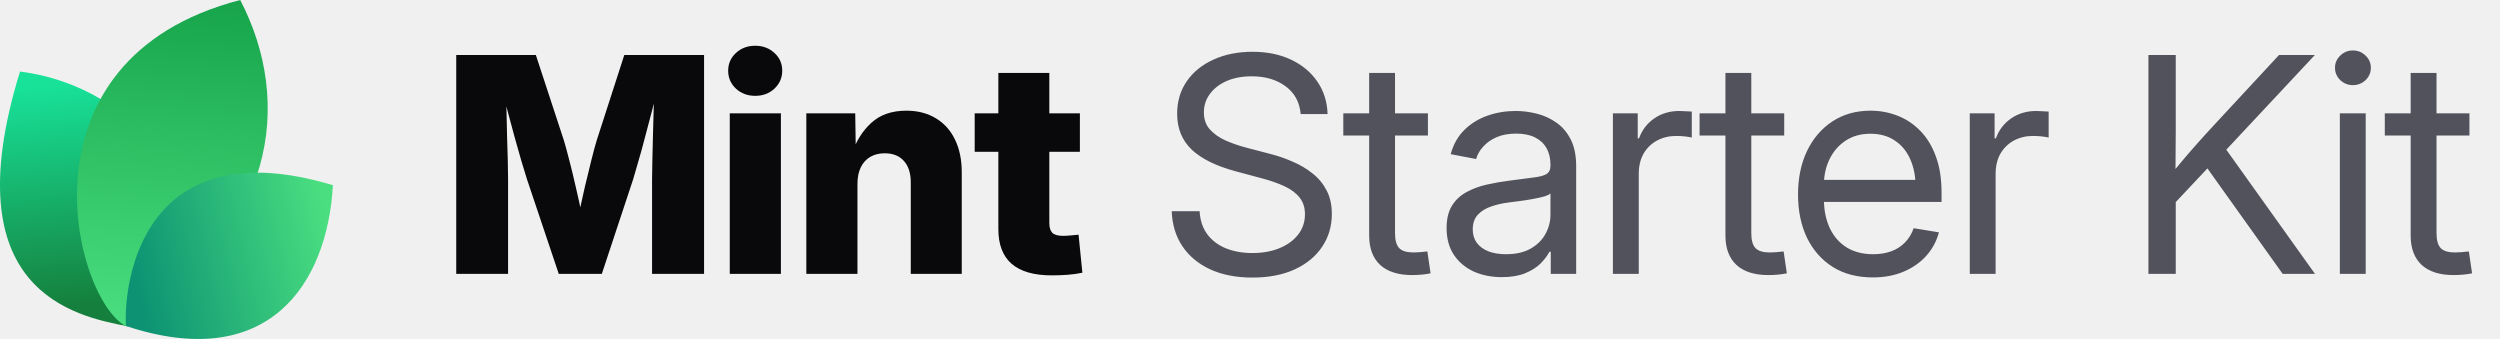
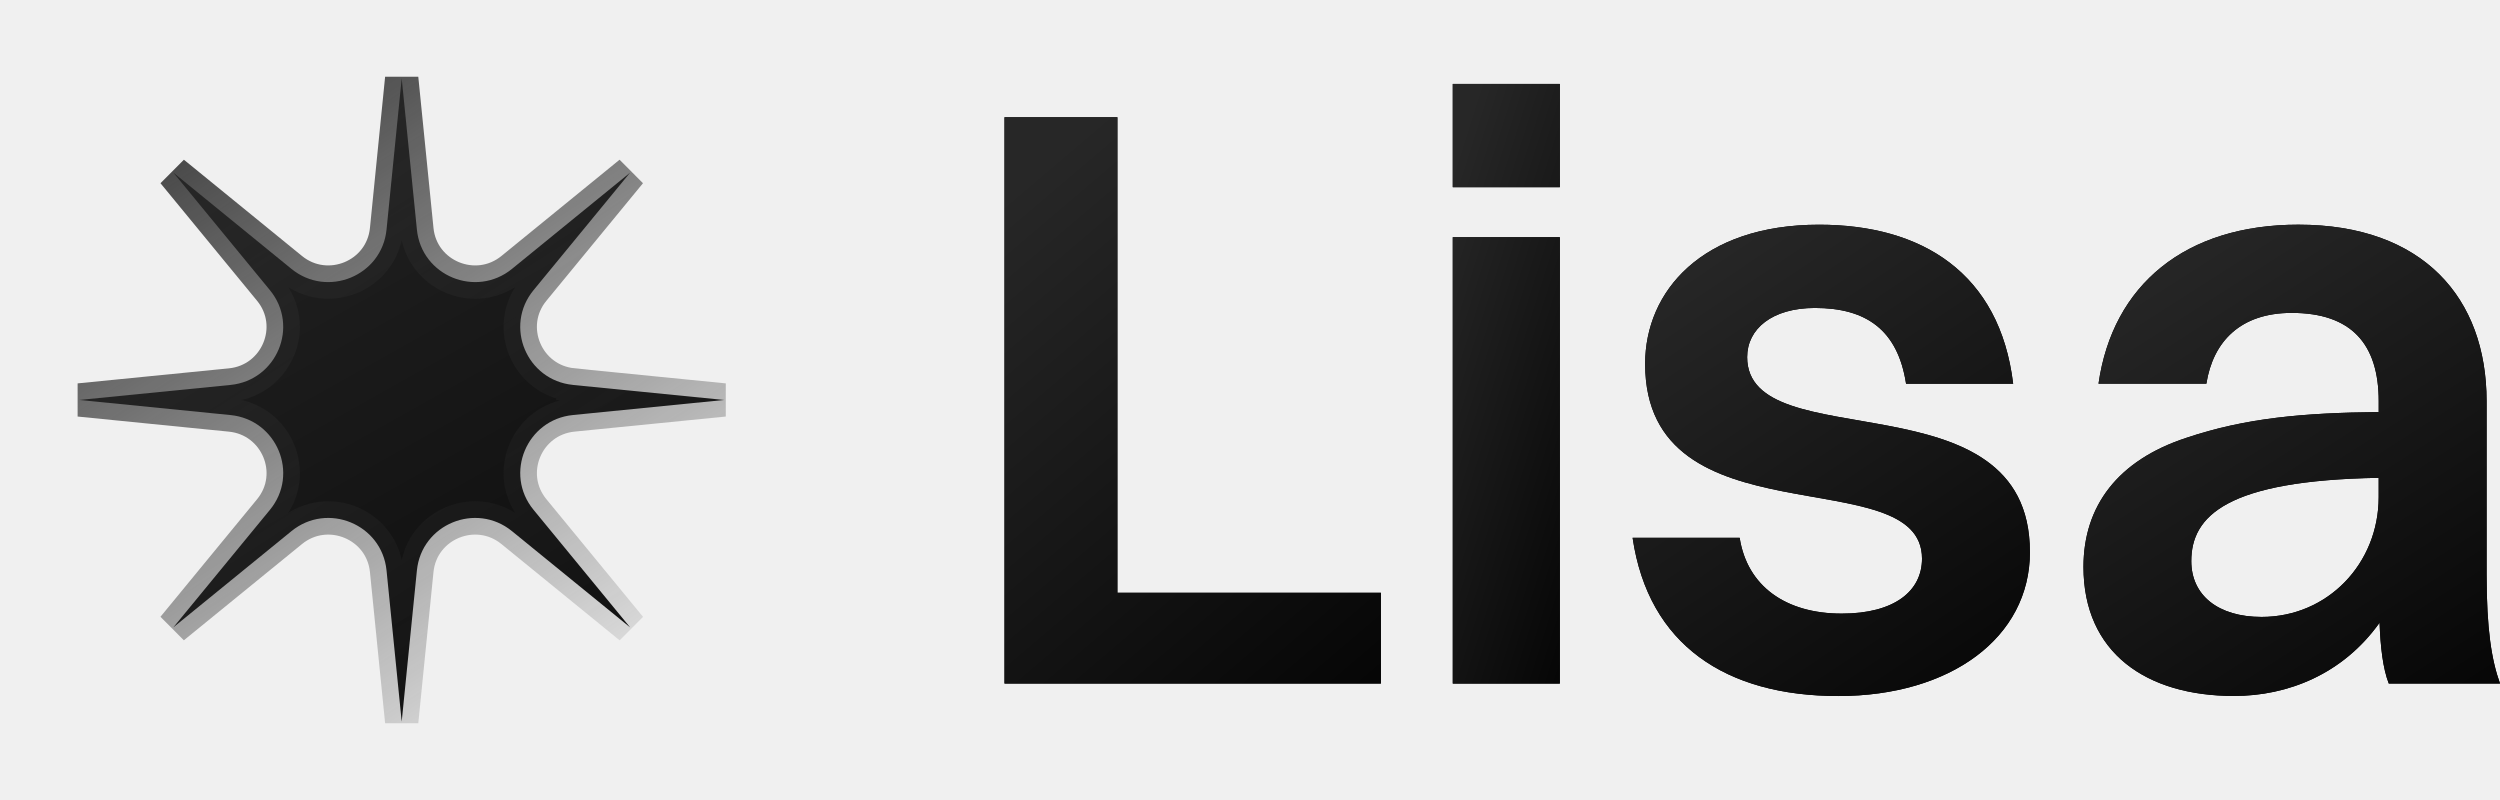
- <svg xmlns="http://www.w3.org/2000/svg" width="177" height="24" viewBox="0 0 177 24" fill="none">
-   <path d="M9.061 23.108C5.268 22.377 -3.391 20.627 1.417 5.064C9.634 6.099 16.973 14.064 9.061 23.108Z" fill="url(#paint0_linear_17557_2020)" />
-   <path d="M8.919 23.094C5.276 21.222 0.784 4.209 17.007 0C20.757 7.193 19.621 16.545 8.919 23.094Z" fill="url(#paint1_linear_17557_2020)" />
-   <path d="M8.914 23.079C8.735 19.882 10.159 9.085 23.57 13.111C23.181 20.123 18.984 26.418 8.914 23.079Z" fill="url(#paint2_linear_17557_2020)" />
-   <path d="M32.301 19.392V3.894H37.938L39.925 9.948C40.036 10.315 40.164 10.787 40.31 11.362C40.462 11.938 40.611 12.552 40.757 13.204C40.91 13.855 41.048 14.483 41.173 15.086C41.305 15.682 41.412 16.192 41.495 16.615H40.695C40.771 16.192 40.871 15.682 40.996 15.086C41.128 14.49 41.267 13.866 41.412 13.214C41.565 12.562 41.714 11.948 41.86 11.373C42.005 10.79 42.133 10.315 42.244 9.948L44.2 3.894H49.848V19.392H46.166V12.704C46.166 12.357 46.173 11.917 46.187 11.383C46.2 10.849 46.214 10.27 46.228 9.646C46.249 9.022 46.266 8.391 46.28 7.753C46.301 7.115 46.311 6.519 46.311 5.964H46.623C46.485 6.561 46.332 7.181 46.166 7.826C45.999 8.471 45.833 9.102 45.666 9.719C45.507 10.336 45.351 10.901 45.198 11.414C45.053 11.928 44.928 12.357 44.824 12.704L42.608 19.392H39.561L37.314 12.704C37.203 12.357 37.072 11.928 36.919 11.414C36.773 10.901 36.614 10.34 36.441 9.729C36.274 9.112 36.104 8.481 35.931 7.836C35.764 7.192 35.608 6.567 35.463 5.964H35.827C35.834 6.512 35.844 7.105 35.858 7.743C35.872 8.374 35.886 9.005 35.9 9.636C35.92 10.26 35.938 10.839 35.952 11.373C35.965 11.907 35.972 12.351 35.972 12.704V19.392H32.301ZM51.668 19.392V8.024H55.288V19.392H51.668ZM53.468 6.786C52.927 6.786 52.473 6.616 52.105 6.276C51.738 5.93 51.554 5.507 51.554 5.007C51.554 4.508 51.738 4.088 52.105 3.749C52.473 3.409 52.927 3.239 53.468 3.239C54.009 3.239 54.463 3.409 54.83 3.749C55.198 4.082 55.382 4.501 55.382 5.007C55.382 5.507 55.198 5.93 54.83 6.276C54.463 6.616 54.009 6.786 53.468 6.786ZM60.708 13.027V19.392H57.088V8.024H60.551L60.593 10.967H60.281C60.593 10.024 61.061 9.268 61.685 8.7C62.309 8.124 63.138 7.836 64.171 7.836C64.975 7.836 65.672 8.017 66.262 8.377C66.851 8.731 67.302 9.234 67.614 9.885C67.933 10.537 68.092 11.307 68.092 12.194V19.392H64.483V12.912C64.483 12.26 64.32 11.754 63.994 11.394C63.675 11.033 63.221 10.853 62.632 10.853C62.25 10.853 61.914 10.936 61.623 11.102C61.332 11.269 61.106 11.515 60.947 11.841C60.787 12.16 60.708 12.555 60.708 13.027ZM76.456 8.024V10.749H69.008V8.024H76.456ZM70.683 5.163H74.292V15.783C74.292 16.102 74.361 16.334 74.5 16.48C74.646 16.625 74.899 16.698 75.259 16.698C75.405 16.698 75.596 16.688 75.831 16.667C76.074 16.646 76.251 16.629 76.362 16.615L76.632 19.309C76.313 19.378 75.963 19.427 75.582 19.455C75.207 19.482 74.836 19.496 74.469 19.496C73.2 19.496 72.25 19.222 71.619 18.674C70.995 18.127 70.683 17.308 70.683 16.22V5.163Z" fill="#09090B" />
-   <path d="M88.667 19.652C87.523 19.652 86.528 19.458 85.682 19.07C84.843 18.681 84.188 18.137 83.716 17.437C83.245 16.736 82.992 15.908 82.957 14.951H84.933C84.968 15.596 85.148 16.14 85.474 16.584C85.8 17.021 86.24 17.354 86.795 17.582C87.35 17.804 87.974 17.915 88.667 17.915C89.388 17.915 90.026 17.801 90.581 17.572C91.143 17.343 91.583 17.024 91.902 16.615C92.228 16.199 92.391 15.717 92.391 15.169C92.391 14.698 92.266 14.306 92.017 13.994C91.767 13.675 91.413 13.408 90.956 13.193C90.498 12.978 89.954 12.787 89.323 12.621L87.502 12.132C86.123 11.765 85.082 11.255 84.382 10.603C83.689 9.944 83.342 9.095 83.342 8.055C83.342 7.174 83.571 6.404 84.028 5.746C84.486 5.087 85.117 4.577 85.921 4.217C86.726 3.849 87.645 3.666 88.678 3.666C89.718 3.666 90.63 3.853 91.413 4.227C92.204 4.602 92.824 5.122 93.275 5.787C93.726 6.446 93.965 7.209 93.993 8.076H92.089C92.013 7.23 91.656 6.574 91.018 6.11C90.387 5.638 89.586 5.403 88.615 5.403C87.95 5.403 87.36 5.513 86.847 5.735C86.341 5.957 85.946 6.262 85.661 6.651C85.377 7.032 85.235 7.469 85.235 7.961C85.235 8.447 85.377 8.849 85.661 9.168C85.946 9.48 86.317 9.74 86.774 9.948C87.232 10.149 87.724 10.319 88.251 10.457L89.884 10.884C90.439 11.023 90.977 11.206 91.496 11.435C92.023 11.657 92.495 11.934 92.911 12.267C93.334 12.593 93.67 12.995 93.92 13.474C94.17 13.945 94.294 14.504 94.294 15.149C94.294 16.015 94.066 16.788 93.608 17.468C93.157 18.148 92.512 18.681 91.673 19.07C90.834 19.458 89.832 19.652 88.667 19.652ZM101.097 8.024V9.594H95.106V8.024H101.097ZM96.937 5.163H98.767V16.521C98.767 17 98.865 17.347 99.059 17.562C99.26 17.77 99.6 17.874 100.078 17.874C100.21 17.874 100.366 17.867 100.546 17.853C100.733 17.832 100.903 17.815 101.056 17.801L101.285 19.351C101.097 19.392 100.886 19.423 100.65 19.444C100.414 19.465 100.189 19.475 99.974 19.475C98.996 19.475 98.244 19.236 97.717 18.758C97.197 18.272 96.937 17.579 96.937 16.677V5.163ZM106.33 19.621C105.595 19.621 104.932 19.489 104.343 19.226C103.754 18.955 103.285 18.564 102.939 18.05C102.592 17.53 102.419 16.896 102.419 16.147C102.419 15.495 102.547 14.965 102.804 14.556C103.06 14.146 103.403 13.828 103.833 13.599C104.263 13.363 104.742 13.186 105.269 13.068C105.796 12.95 106.333 12.857 106.881 12.787C107.574 12.69 108.132 12.617 108.555 12.569C108.978 12.52 109.287 12.441 109.481 12.33C109.675 12.212 109.772 12.014 109.772 11.737V11.654C109.772 11.203 109.679 10.815 109.492 10.489C109.311 10.163 109.041 9.91 108.68 9.729C108.32 9.549 107.872 9.459 107.338 9.459C106.805 9.459 106.34 9.546 105.945 9.719C105.556 9.892 105.241 10.118 104.998 10.395C104.755 10.665 104.593 10.953 104.509 11.258L102.71 10.915C102.897 10.222 103.22 9.65 103.677 9.199C104.135 8.748 104.679 8.412 105.31 8.19C105.941 7.968 106.607 7.857 107.307 7.857C107.8 7.857 108.295 7.92 108.795 8.044C109.301 8.169 109.765 8.381 110.188 8.679C110.611 8.97 110.951 9.369 111.208 9.875C111.464 10.374 111.593 11.005 111.593 11.768V19.392H109.793V17.822H109.7C109.568 18.085 109.363 18.359 109.086 18.643C108.809 18.921 108.444 19.153 107.994 19.34C107.543 19.527 106.988 19.621 106.33 19.621ZM106.621 17.998C107.321 17.998 107.904 17.867 108.368 17.603C108.84 17.333 109.19 16.986 109.419 16.563C109.654 16.133 109.772 15.682 109.772 15.211V13.692C109.703 13.769 109.554 13.841 109.325 13.911C109.096 13.973 108.829 14.032 108.524 14.088C108.226 14.143 107.921 14.192 107.609 14.233C107.304 14.275 107.033 14.309 106.798 14.337C106.354 14.393 105.938 14.49 105.549 14.628C105.168 14.76 104.86 14.954 104.624 15.211C104.388 15.467 104.27 15.811 104.27 16.241C104.27 16.615 104.367 16.934 104.561 17.198C104.762 17.461 105.04 17.662 105.393 17.801C105.747 17.933 106.156 17.998 106.621 17.998ZM114.193 19.392V8.024H115.951V9.792H116.045C116.253 9.209 116.61 8.741 117.116 8.388C117.622 8.034 118.219 7.857 118.905 7.857C119.058 7.857 119.217 7.864 119.384 7.878C119.55 7.885 119.682 7.892 119.779 7.899V9.74C119.716 9.719 119.578 9.695 119.363 9.667C119.155 9.639 118.922 9.625 118.666 9.625C118.174 9.625 117.726 9.733 117.324 9.948C116.922 10.163 116.603 10.471 116.367 10.874C116.138 11.276 116.024 11.758 116.024 12.319V19.392H114.193ZM126.322 8.024V9.594H120.33V8.024H126.322ZM122.161 5.163H123.992V16.521C123.992 17 124.089 17.347 124.283 17.562C124.484 17.77 124.824 17.874 125.302 17.874C125.434 17.874 125.59 17.867 125.77 17.853C125.958 17.832 126.127 17.815 126.28 17.801L126.509 19.351C126.322 19.392 126.11 19.423 125.874 19.444C125.639 19.465 125.413 19.475 125.198 19.475C124.221 19.475 123.468 19.236 122.941 18.758C122.421 18.272 122.161 17.579 122.161 16.677V5.163ZM132.604 19.642C131.502 19.642 130.555 19.396 129.765 18.903C128.974 18.404 128.364 17.714 127.934 16.834C127.511 15.946 127.3 14.927 127.3 13.775C127.3 12.611 127.511 11.584 127.934 10.697C128.364 9.802 128.964 9.102 129.734 8.596C130.51 8.089 131.408 7.836 132.428 7.836C133.1 7.836 133.738 7.954 134.341 8.19C134.952 8.426 135.489 8.783 135.954 9.261C136.425 9.74 136.793 10.343 137.056 11.071C137.327 11.792 137.462 12.645 137.462 13.63V14.296H128.433V12.735H136.463L135.631 13.297C135.631 12.541 135.506 11.876 135.257 11.3C135.007 10.725 134.643 10.277 134.165 9.958C133.686 9.632 133.107 9.469 132.428 9.469C131.748 9.469 131.162 9.632 130.67 9.958C130.177 10.284 129.796 10.725 129.526 11.279C129.262 11.827 129.13 12.441 129.13 13.12V14.046C129.13 14.864 129.273 15.572 129.557 16.168C129.841 16.757 130.243 17.211 130.763 17.53C131.283 17.842 131.901 17.998 132.615 17.998C133.093 17.998 133.523 17.929 133.905 17.79C134.293 17.645 134.619 17.433 134.882 17.156C135.153 16.879 135.354 16.546 135.486 16.157L137.275 16.449C137.108 17.08 136.81 17.634 136.38 18.113C135.95 18.591 135.413 18.966 134.768 19.236C134.123 19.507 133.402 19.642 132.604 19.642ZM139.459 19.392V8.024H141.217V9.792H141.311C141.519 9.209 141.876 8.741 142.382 8.388C142.888 8.034 143.485 7.857 144.171 7.857C144.324 7.857 144.483 7.864 144.649 7.878C144.816 7.885 144.948 7.892 145.045 7.899V9.74C144.982 9.719 144.844 9.695 144.629 9.667C144.421 9.639 144.188 9.625 143.932 9.625C143.439 9.625 142.992 9.733 142.59 9.948C142.188 10.163 141.869 10.471 141.633 10.874C141.404 11.276 141.29 11.758 141.29 12.319V19.392H139.459ZM153.429 14.961V12.715C153.783 12.257 154.136 11.82 154.49 11.404C154.844 10.981 155.204 10.565 155.572 10.156C155.939 9.74 156.314 9.327 156.695 8.918L161.355 3.894H163.893L157.277 10.967H157.184L153.429 14.961ZM152.108 19.392V3.894H154.043V9.241L154.022 12.559L154.043 13.505V19.392H152.108ZM161.615 19.392L155.967 11.477L157.173 9.969L163.903 19.392H161.615ZM165.661 19.392V8.024H167.492V19.392H165.661ZM166.587 6.027C166.24 6.027 165.942 5.909 165.692 5.673C165.443 5.43 165.318 5.139 165.318 4.799C165.318 4.459 165.443 4.172 165.692 3.936C165.942 3.693 166.24 3.572 166.587 3.572C166.934 3.572 167.232 3.693 167.482 3.936C167.731 4.172 167.856 4.459 167.856 4.799C167.856 5.139 167.731 5.43 167.482 5.673C167.232 5.909 166.934 6.027 166.587 6.027ZM174.836 8.024V9.594H168.844V8.024H174.836ZM170.675 5.163H172.506V16.521C172.506 17 172.603 17.347 172.797 17.562C172.998 17.77 173.338 17.874 173.816 17.874C173.948 17.874 174.104 17.867 174.284 17.853C174.472 17.832 174.641 17.815 174.794 17.801L175.023 19.351C174.836 19.392 174.624 19.423 174.388 19.444C174.153 19.465 173.927 19.475 173.712 19.475C172.735 19.475 171.982 19.236 171.455 18.758C170.935 18.272 170.675 17.579 170.675 16.677V5.163Z" fill="#52525C" />
+ <svg xmlns="http://www.w3.org/2000/svg" width="75" height="24" viewBox="0 0 75 24" fill="none">
+   <g clip-path="url(#clip0_22_88)">
+     <path d="M12.507 6.888C12.646 8.278 14.28 8.946 15.359 8.067L18.903 5.179L16.006 8.705C15.118 9.785 15.799 11.409 17.187 11.547V11.548L21.724 11.999L17.737 12.396L17.188 12.451C15.8 12.588 15.118 14.214 16.006 15.294L18.905 18.823L15.359 15.934C14.28 15.055 12.646 15.723 12.507 17.113L12.051 21.648L11.596 17.113C11.457 15.723 9.823 15.055 8.744 15.934L5.2 18.821L8.098 15.295C8.986 14.215 8.304 12.59 6.916 12.452L2.378 11.999L6.916 11.548C8.304 11.41 8.985 9.785 8.098 8.705L5.201 5.179L8.744 8.067C9.823 8.946 11.457 8.278 11.596 6.888L12.051 2.352L12.507 6.888Z" fill="url(#paint0_linear_22_88)" stroke="url(#paint1_linear_22_88)" />
+     <path d="M30.134 3.517H33.522V17.783H41.427V20.506H30.135V3.517H30.134Z" fill="black" />
+     <path d="M30.134 3.517H33.522V17.783H41.427V20.506H30.135V3.517H30.134Z" fill="url(#paint2_linear_22_88)" />
+     <path d="M43.583 2.518H46.795V5.616H43.583V2.518ZM43.583 7.116H46.795V20.507H43.583V7.116Z" fill="black" />
+     <path d="M43.583 2.518H46.795V5.616H43.583V2.518ZM43.583 7.116H46.795V20.507H43.583V7.116Z" fill="url(#paint3_linear_22_88)" />
+     <path d="M60.898 16.559C60.898 19.132 58.513 20.881 55.151 20.881C51.788 20.881 49.454 19.357 48.978 16.134H52.19C52.416 17.584 53.57 18.408 55.251 18.408C56.832 18.408 57.66 17.733 57.66 16.759C57.66 13.762 49.354 16.335 49.354 10.914C49.354 8.74 51.06 6.741 54.573 6.741C57.66 6.741 59.994 8.191 60.395 11.513H57.182C56.932 9.89 55.978 9.239 54.447 9.239C53.167 9.239 52.415 9.864 52.415 10.713C52.415 13.786 60.897 11.187 60.897 16.559H60.898Z" fill="black" />
+     <path d="M60.898 16.559C60.898 19.132 58.513 20.881 55.151 20.881C51.788 20.881 49.454 19.357 48.978 16.134H52.19C52.416 17.584 53.57 18.408 55.251 18.408C56.832 18.408 57.66 17.733 57.66 16.759C57.66 13.762 49.354 16.335 49.354 10.914C49.354 8.74 51.06 6.741 54.573 6.741C57.66 6.741 59.994 8.191 60.395 11.513H57.182C56.932 9.89 55.978 9.239 54.447 9.239C53.167 9.239 52.415 9.864 52.415 10.713C52.415 13.786 60.897 11.187 60.897 16.559H60.898Z" fill="url(#paint4_linear_22_88)" />
+     <path d="M62.955 11.512C63.381 8.539 65.565 6.74 68.952 6.74C72.69 6.74 74.598 8.939 74.598 12.036V17.232C74.598 18.881 74.748 19.805 75 20.505H71.663C71.487 20.055 71.413 19.405 71.387 18.681C70.283 20.23 68.627 20.879 67.02 20.879C64.386 20.879 62.504 19.581 62.504 17.007C62.504 15.183 63.532 13.809 65.59 13.135C67.372 12.536 69.103 12.386 71.361 12.361V12.036C71.361 10.312 70.533 9.387 68.751 9.387C67.221 9.387 66.393 10.237 66.191 11.511H62.955V11.512ZM67.847 18.508C69.83 18.508 71.36 16.909 71.36 14.911V14.335C66.793 14.411 65.739 15.485 65.739 16.833C65.739 17.857 66.542 18.508 67.847 18.508Z" fill="black" />
+     <path d="M62.955 11.512C63.381 8.539 65.565 6.74 68.952 6.74C72.69 6.74 74.598 8.939 74.598 12.036V17.232C74.598 18.881 74.748 19.805 75 20.505H71.663C71.487 20.055 71.413 19.405 71.387 18.681C70.283 20.23 68.627 20.879 67.02 20.879C64.386 20.879 62.504 19.581 62.504 17.007C62.504 15.183 63.532 13.809 65.59 13.135C67.372 12.536 69.103 12.386 71.361 12.361V12.036C71.361 10.312 70.533 9.387 68.751 9.387C67.221 9.387 66.393 10.237 66.191 11.511H62.955V11.512ZM67.847 18.508C69.83 18.508 71.36 16.909 71.36 14.911V14.335C66.793 14.411 65.739 15.485 65.739 16.833C65.739 17.857 66.542 18.508 67.847 18.508Z" fill="url(#paint5_linear_22_88)" />
+   </g>
  <defs>
-     <linearGradient id="paint0_linear_17557_2020" x1="3.776" y1="5.916" x2="5.232" y2="21.559" gradientUnits="userSpaceOnUse">
-       <stop stop-color="#18E299" />
-       <stop offset="1" stop-color="#15803D" />
+     <linearGradient id="paint0_linear_22_88" x1="5.955" y1="-6.61857e-05" x2="23.038" y2="30.373" gradientUnits="userSpaceOnUse">
+       <stop stop-color="#272727" />
+       <stop offset="1" />
    </linearGradient>
-     <linearGradient id="paint1_linear_17557_2020" x1="12.171" y1="-0.718" x2="10.19" y2="22.983" gradientUnits="userSpaceOnUse">
-       <stop stop-color="#16A34A" />
-       <stop offset="1" stop-color="#4ADE80" />
+     <linearGradient id="paint1_linear_22_88" x1="2.282" y1="1.108" x2="17.105" y2="24.107" gradientUnits="userSpaceOnUse">
+       <stop stop-color="#272727" />
+       <stop offset="1" stop-color="#272727" stop-opacity="0" />
    </linearGradient>
-     <linearGradient id="paint2_linear_17557_2020" x1="23.133" y1="15.353" x2="9.338" y2="18.52" gradientUnits="userSpaceOnUse">
-       <stop stop-color="#4ADE80" />
-       <stop offset="1" stop-color="#0D9373" />
+     <linearGradient id="paint2_linear_22_88" x1="32.924" y1="3.517" x2="46.889" y2="19.95" gradientUnits="userSpaceOnUse">
+       <stop stop-color="#272727" />
+       <stop offset="1" />
    </linearGradient>
+     <linearGradient id="paint3_linear_22_88" x1="44.377" y1="2.517" x2="52.989" y2="5.24" gradientUnits="userSpaceOnUse">
+       <stop stop-color="#272727" />
+       <stop offset="1" />
+     </linearGradient>
+     <linearGradient id="paint4_linear_22_88" x1="51.923" y1="6.741" x2="62.816" y2="22.996" gradientUnits="userSpaceOnUse">
+       <stop stop-color="#272727" />
+       <stop offset="1" />
+     </linearGradient>
+     <linearGradient id="paint5_linear_22_88" x1="65.591" y1="6.74" x2="76.28" y2="23.462" gradientUnits="userSpaceOnUse">
+       <stop stop-color="#272727" />
+       <stop offset="1" />
+     </linearGradient>
+     <clipPath id="clip0_22_88">
+       <rect width="75" height="24" fill="white" />
+     </clipPath>
  </defs>
</svg>
